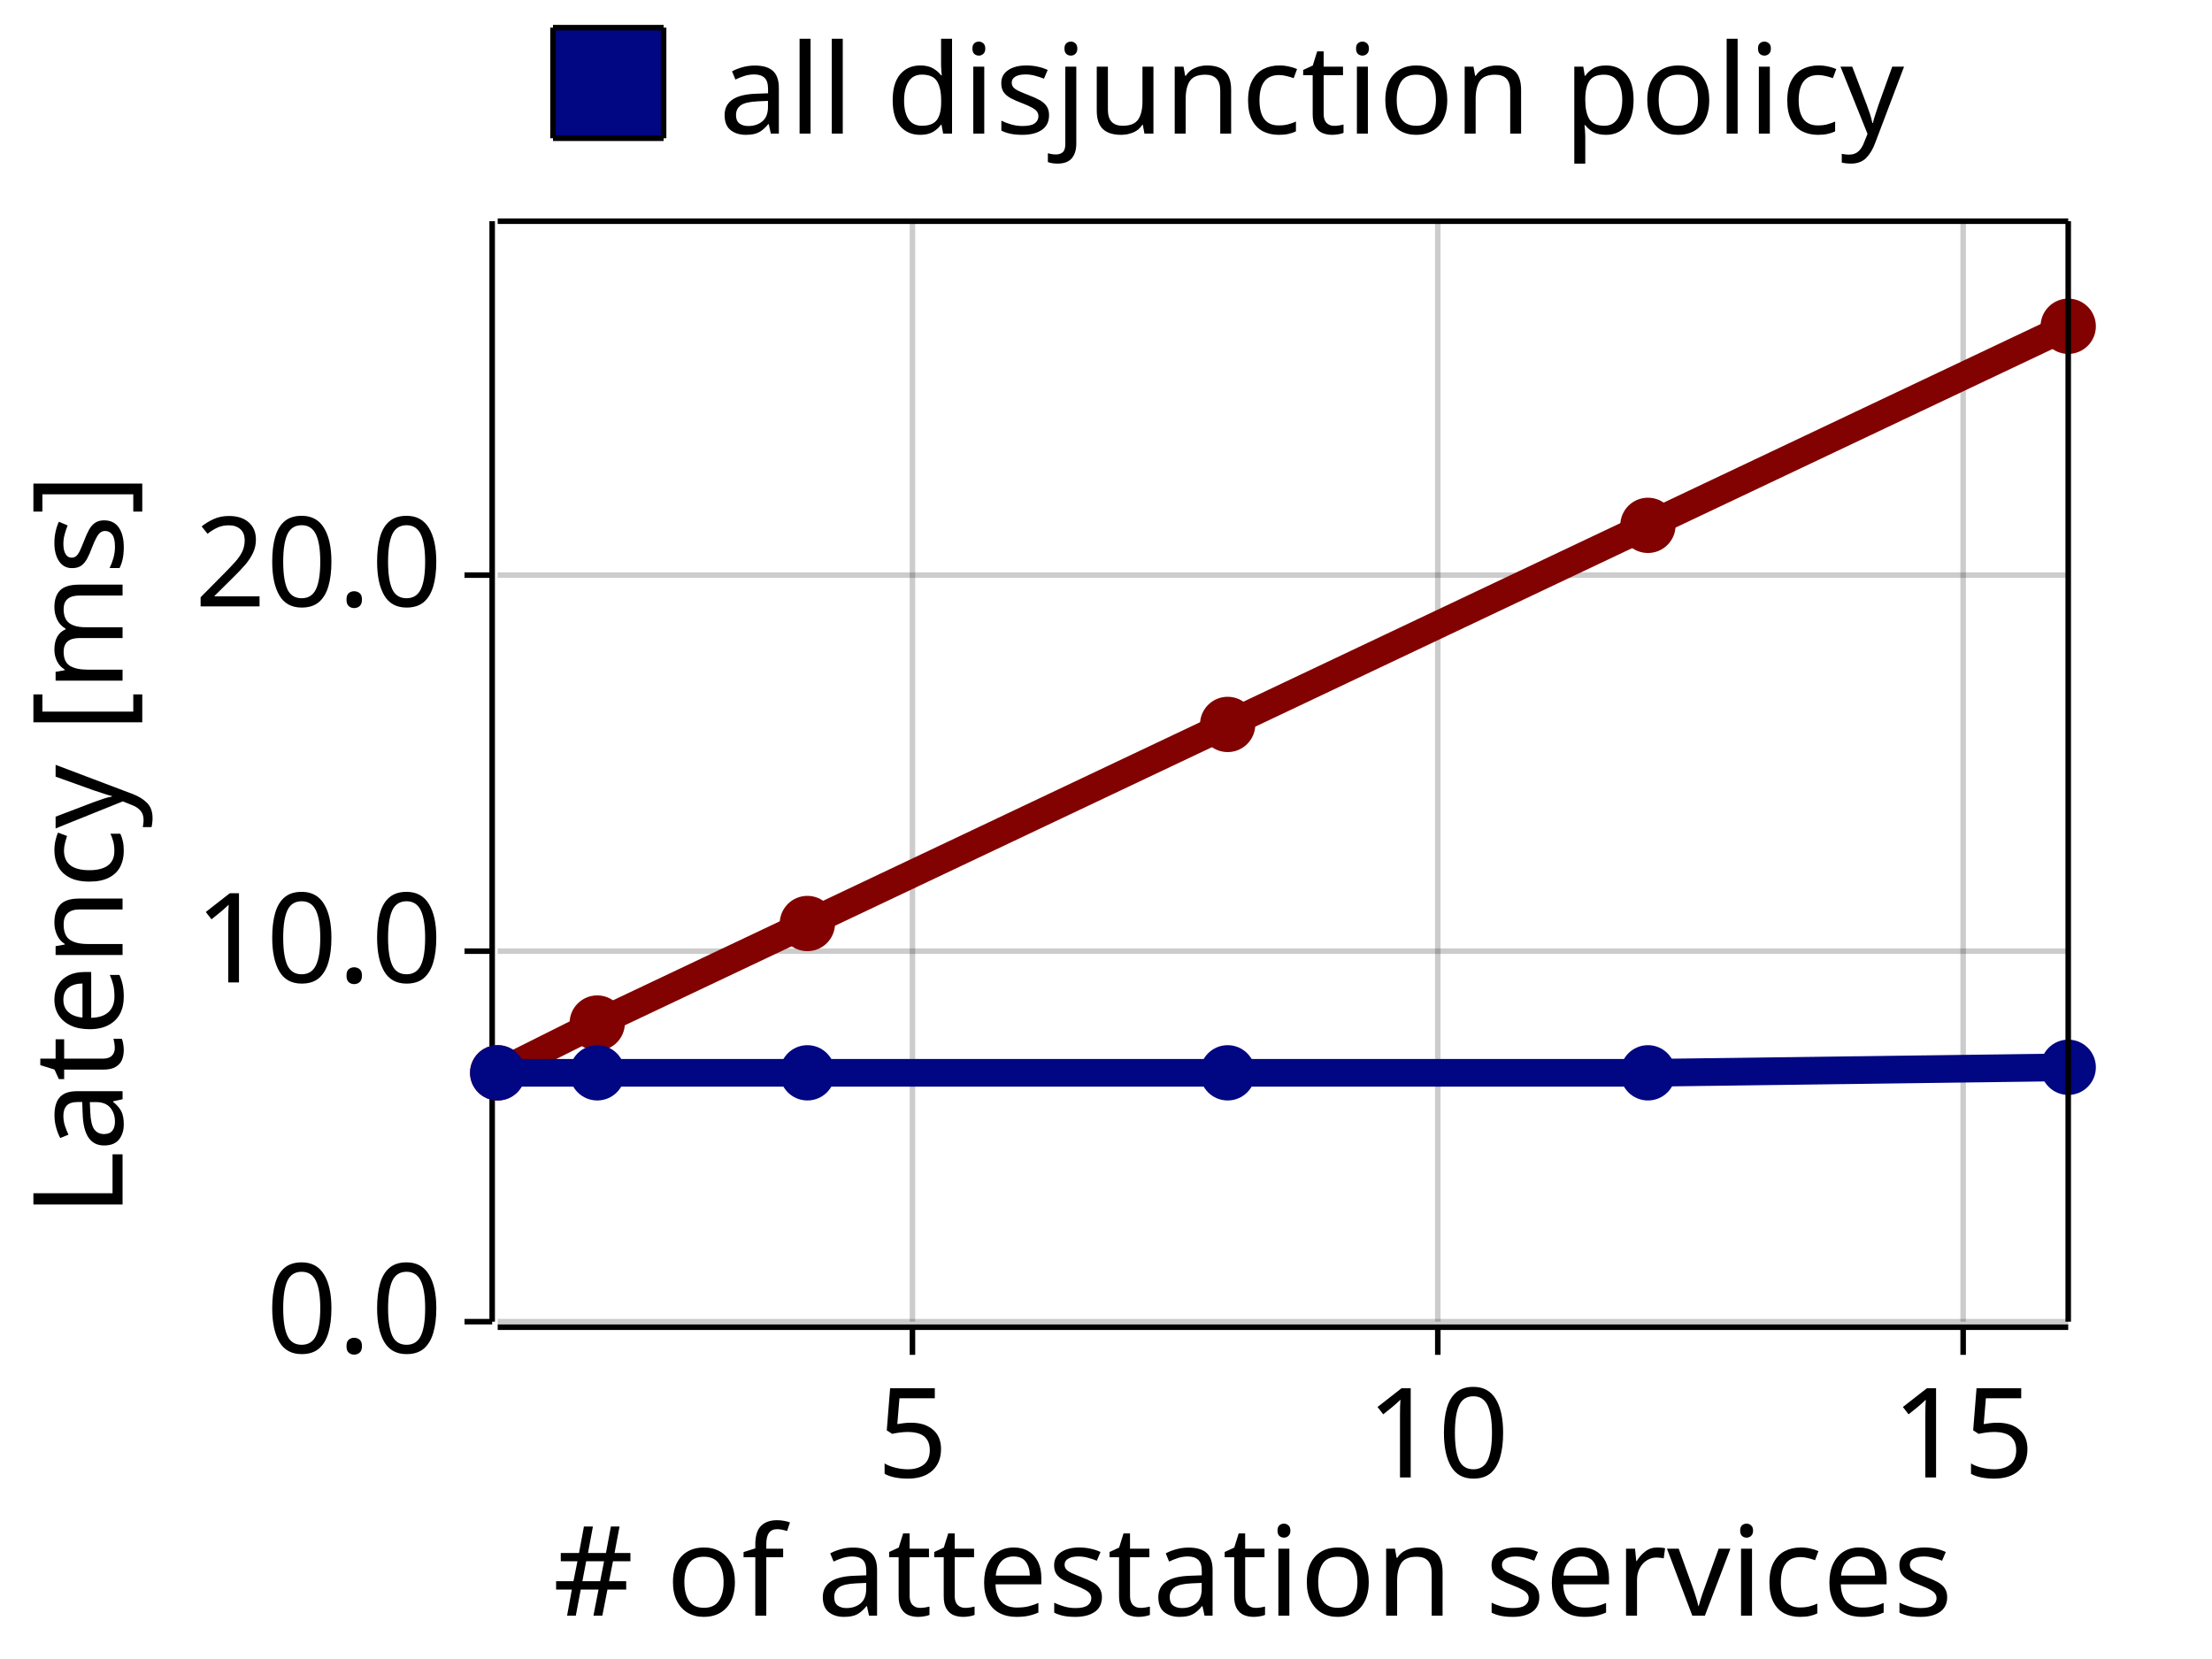
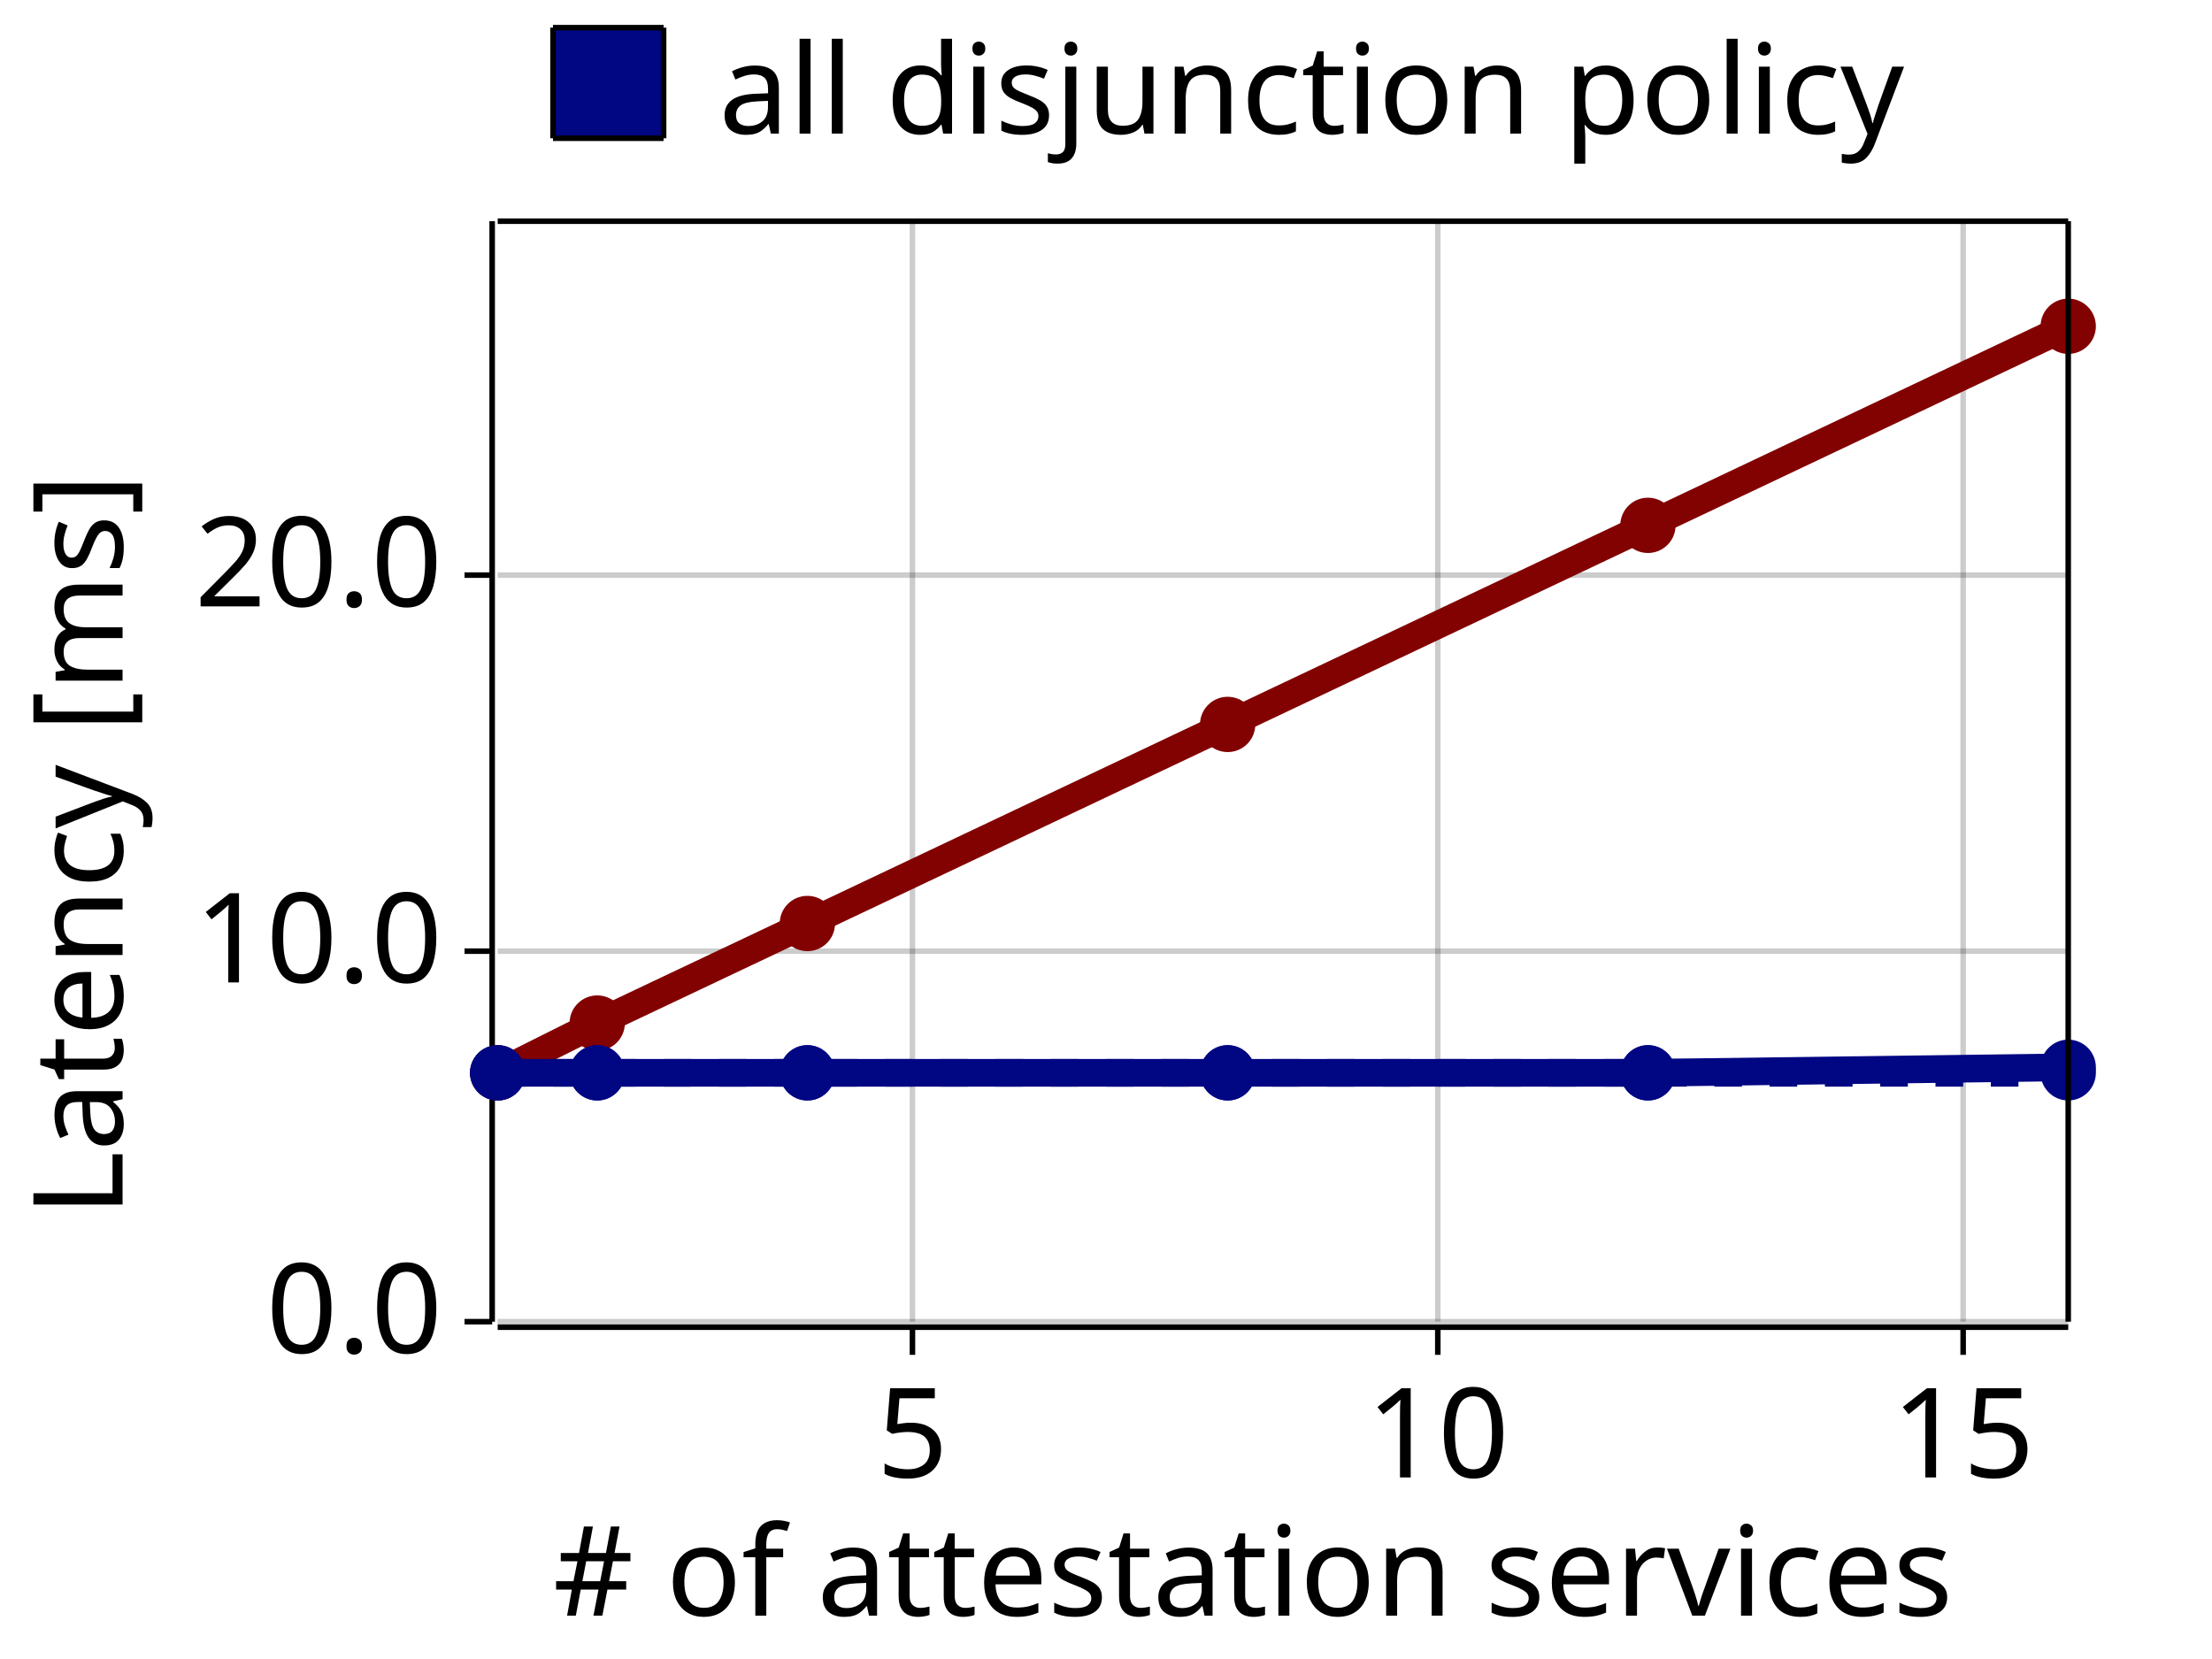
<svg xmlns="http://www.w3.org/2000/svg" width="400" height="300" viewBox="0 0 400 300">
  <rect x="0" y="0" width="400" height="300" opacity="1" fill="#FFFFFF" stroke="none" />
  <line opacity="1" stroke="#FFFFFF" stroke-width="1" x1="90" y1="239" x2="90" y2="40" />
  <line opacity="1" stroke="#FFFFFF" stroke-width="1" x1="108" y1="239" x2="108" y2="40" />
  <line opacity="1" stroke="#FFFFFF" stroke-width="1" x1="127" y1="239" x2="127" y2="40" />
  <line opacity="1" stroke="#FFFFFF" stroke-width="1" x1="146" y1="239" x2="146" y2="40" />
  <line opacity="1" stroke="#FFFFFF" stroke-width="1" x1="165" y1="239" x2="165" y2="40" />
  <line opacity="1" stroke="#FFFFFF" stroke-width="1" x1="184" y1="239" x2="184" y2="40" />
  <line opacity="1" stroke="#FFFFFF" stroke-width="1" x1="203" y1="239" x2="203" y2="40" />
  <line opacity="1" stroke="#FFFFFF" stroke-width="1" x1="222" y1="239" x2="222" y2="40" />
  <line opacity="1" stroke="#FFFFFF" stroke-width="1" x1="241" y1="239" x2="241" y2="40" />
  <line opacity="1" stroke="#FFFFFF" stroke-width="1" x1="260" y1="239" x2="260" y2="40" />
  <line opacity="1" stroke="#FFFFFF" stroke-width="1" x1="279" y1="239" x2="279" y2="40" />
  <line opacity="1" stroke="#FFFFFF" stroke-width="1" x1="298" y1="239" x2="298" y2="40" />
  <line opacity="1" stroke="#FFFFFF" stroke-width="1" x1="317" y1="239" x2="317" y2="40" />
  <line opacity="1" stroke="#FFFFFF" stroke-width="1" x1="336" y1="239" x2="336" y2="40" />
  <line opacity="1" stroke="#FFFFFF" stroke-width="1" x1="355" y1="239" x2="355" y2="40" />
  <line opacity="1" stroke="#FFFFFF" stroke-width="1" x1="374" y1="239" x2="374" y2="40" />
  <line opacity="1" stroke="#FFFFFF" stroke-width="1" x1="90" y1="239" x2="374" y2="239" />
  <line opacity="1" stroke="#FFFFFF" stroke-width="1" x1="90" y1="233" x2="374" y2="233" />
  <line opacity="1" stroke="#FFFFFF" stroke-width="1" x1="90" y1="226" x2="374" y2="226" />
  <line opacity="1" stroke="#FFFFFF" stroke-width="1" x1="90" y1="219" x2="374" y2="219" />
  <line opacity="1" stroke="#FFFFFF" stroke-width="1" x1="90" y1="212" x2="374" y2="212" />
  <line opacity="1" stroke="#FFFFFF" stroke-width="1" x1="90" y1="206" x2="374" y2="206" />
  <line opacity="1" stroke="#FFFFFF" stroke-width="1" x1="90" y1="199" x2="374" y2="199" />
  <line opacity="1" stroke="#FFFFFF" stroke-width="1" x1="90" y1="192" x2="374" y2="192" />
  <line opacity="1" stroke="#FFFFFF" stroke-width="1" x1="90" y1="185" x2="374" y2="185" />
  <line opacity="1" stroke="#FFFFFF" stroke-width="1" x1="90" y1="179" x2="374" y2="179" />
  <line opacity="1" stroke="#FFFFFF" stroke-width="1" x1="90" y1="172" x2="374" y2="172" />
  <line opacity="1" stroke="#FFFFFF" stroke-width="1" x1="90" y1="165" x2="374" y2="165" />
  <line opacity="1" stroke="#FFFFFF" stroke-width="1" x1="90" y1="158" x2="374" y2="158" />
  <line opacity="1" stroke="#FFFFFF" stroke-width="1" x1="90" y1="152" x2="374" y2="152" />
  <line opacity="1" stroke="#FFFFFF" stroke-width="1" x1="90" y1="145" x2="374" y2="145" />
  <line opacity="1" stroke="#FFFFFF" stroke-width="1" x1="90" y1="138" x2="374" y2="138" />
  <line opacity="1" stroke="#FFFFFF" stroke-width="1" x1="90" y1="131" x2="374" y2="131" />
  <line opacity="1" stroke="#FFFFFF" stroke-width="1" x1="90" y1="125" x2="374" y2="125" />
  <line opacity="1" stroke="#FFFFFF" stroke-width="1" x1="90" y1="118" x2="374" y2="118" />
  <line opacity="1" stroke="#FFFFFF" stroke-width="1" x1="90" y1="111" x2="374" y2="111" />
  <line opacity="1" stroke="#FFFFFF" stroke-width="1" x1="90" y1="104" x2="374" y2="104" />
  <line opacity="1" stroke="#FFFFFF" stroke-width="1" x1="90" y1="98" x2="374" y2="98" />
  <line opacity="1" stroke="#FFFFFF" stroke-width="1" x1="90" y1="91" x2="374" y2="91" />
  <line opacity="1" stroke="#FFFFFF" stroke-width="1" x1="90" y1="84" x2="374" y2="84" />
  <line opacity="1" stroke="#FFFFFF" stroke-width="1" x1="90" y1="77" x2="374" y2="77" />
-   <line opacity="1" stroke="#FFFFFF" stroke-width="1" x1="90" y1="71" x2="374" y2="71" />
+   <line opacity="1" stroke="#FFFFFF" stroke-width="1" x1="90" y1="70" x2="374" y2="70" />
  <line opacity="1" stroke="#FFFFFF" stroke-width="1" x1="90" y1="64" x2="374" y2="64" />
  <line opacity="1" stroke="#FFFFFF" stroke-width="1" x1="90" y1="57" x2="374" y2="57" />
  <line opacity="1" stroke="#FFFFFF" stroke-width="1" x1="90" y1="50" x2="374" y2="50" />
-   <line opacity="1" stroke="#FFFFFF" stroke-width="1" x1="90" y1="44" x2="374" y2="44" />
+   <line opacity="1" stroke="#FFFFFF" stroke-width="1" x1="90" y1="43" x2="374" y2="43" />
  <line opacity="0.2" stroke="#000000" stroke-width="1" x1="165" y1="239" x2="165" y2="40" />
  <line opacity="0.2" stroke="#000000" stroke-width="1" x1="260" y1="239" x2="260" y2="40" />
  <line opacity="0.2" stroke="#000000" stroke-width="1" x1="355" y1="239" x2="355" y2="40" />
  <line opacity="0.2" stroke="#000000" stroke-width="1" x1="90" y1="239" x2="374" y2="239" />
  <line opacity="0.2" stroke="#000000" stroke-width="1" x1="90" y1="172" x2="374" y2="172" />
  <line opacity="0.2" stroke="#000000" stroke-width="1" x1="90" y1="104" x2="374" y2="104" />
  <polyline fill="none" opacity="1" stroke="#000000" stroke-width="1" points="89,40 89,239 " />
  <text x="80" y="239" dy="0.5ex" text-anchor="end" font-family="sans-serif" font-size="22.581" opacity="1" fill="#000000">
0.0
</text>
  <polyline fill="none" opacity="1" stroke="#000000" stroke-width="1" points="84,239 89,239 " />
  <text x="80" y="172" dy="0.5ex" text-anchor="end" font-family="sans-serif" font-size="22.581" opacity="1" fill="#000000">
10.0
</text>
  <polyline fill="none" opacity="1" stroke="#000000" stroke-width="1" points="84,172 89,172 " />
  <text x="80" y="104" dy="0.5ex" text-anchor="end" font-family="sans-serif" font-size="22.581" opacity="1" fill="#000000">
20.0
</text>
  <polyline fill="none" opacity="1" stroke="#000000" stroke-width="1" points="84,104 89,104 " />
  <polyline fill="none" opacity="1" stroke="#000000" stroke-width="1" points="90,240 374,240 " />
  <text x="165" y="250" dy="0.76em" text-anchor="middle" font-family="sans-serif" font-size="22.581" opacity="1" fill="#000000">
5
</text>
  <polyline fill="none" opacity="1" stroke="#000000" stroke-width="1" points="165,240 165,245 " />
  <text x="260" y="250" dy="0.76em" text-anchor="middle" font-family="sans-serif" font-size="22.581" opacity="1" fill="#000000">
10
</text>
  <polyline fill="none" opacity="1" stroke="#000000" stroke-width="1" points="260,240 260,245 " />
  <text x="355" y="250" dy="0.76em" text-anchor="middle" font-family="sans-serif" font-size="22.581" opacity="1" fill="#000000">
15
</text>
  <polyline fill="none" opacity="1" stroke="#000000" stroke-width="1" points="355,240 355,245 " />
  <text x="5" y="220" dy="0.76em" text-anchor="start" font-family="sans-serif" font-size="22.581" opacity="1" fill="#000000" transform="rotate(270, 5, 220)">
Latency [ms]
</text>
  <text x="100" y="275" dy="0.76em" text-anchor="start" font-family="sans-serif" font-size="22.581" opacity="1" fill="#000000">
# of attestation services
</text>
  <polyline fill="none" opacity="1" stroke="#820101" stroke-width="5" points="90,194 108,185 146,167 222,131 298,95 374,59 " />
  <circle cx="90" cy="194" r="5" opacity="1" fill="#820101" stroke="none" stroke-width="1" />
  <circle cx="108" cy="185" r="5" opacity="1" fill="#820101" stroke="none" stroke-width="1" />
  <circle cx="146" cy="167" r="5" opacity="1" fill="#820101" stroke="none" stroke-width="1" />
  <circle cx="222" cy="131" r="5" opacity="1" fill="#820101" stroke="none" stroke-width="1" />
  <circle cx="298" cy="95" r="5" opacity="1" fill="#820101" stroke="none" stroke-width="1" />
  <circle cx="374" cy="59" r="5" opacity="1" fill="#820101" stroke="none" stroke-width="1" />
  <polyline fill="none" opacity="1" stroke="#010682" stroke-width="5" points="90,194 108,194 146,194 222,194 298,194 374,193 " />
  <circle cx="90" cy="194" r="5" opacity="1" fill="#010682" stroke="none" stroke-width="1" />
  <circle cx="108" cy="194" r="5" opacity="1" fill="#010682" stroke="none" stroke-width="1" />
  <circle cx="146" cy="194" r="5" opacity="1" fill="#010682" stroke="none" stroke-width="1" />
  <circle cx="222" cy="194" r="5" opacity="1" fill="#010682" stroke="none" stroke-width="1" />
  <circle cx="298" cy="194" r="5" opacity="1" fill="#010682" stroke="none" stroke-width="1" />
  <circle cx="374" cy="193" r="5" opacity="1" fill="#010682" stroke="none" stroke-width="1" />
+   <polyline fill="none" opacity="1" stroke="#010682" stroke-width="5" points="90,194 95,194 " />
+   <polyline fill="none" opacity="1" stroke="#010682" stroke-width="5" points="100,194 105,194 " />
+   <polyline fill="none" opacity="1" stroke="#010682" stroke-width="5" points="110,194 115,194 " />
+   <polyline fill="none" opacity="1" stroke="#010682" stroke-width="5" points="120,194 125,194 " />
+   <polyline fill="none" opacity="1" stroke="#010682" stroke-width="5" points="130,194 135,194 " />
+   <polyline fill="none" opacity="1" stroke="#010682" stroke-width="5" points="140,194 145,194 " />
+   <polyline fill="none" opacity="1" stroke="#010682" stroke-width="5" points="150,194 155,194 " />
+   <polyline fill="none" opacity="1" stroke="#010682" stroke-width="5" points="160,194 165,194 " />
+   <polyline fill="none" opacity="1" stroke="#010682" stroke-width="5" points="170,194 175,194 " />
+   <polyline fill="none" opacity="1" stroke="#010682" stroke-width="5" points="180,194 185,194 " />
+   <polyline fill="none" opacity="1" stroke="#010682" stroke-width="5" points="190,194 195,194 " />
+   <polyline fill="none" opacity="1" stroke="#010682" stroke-width="5" points="200,194 205,194 " />
+   <polyline fill="none" opacity="1" stroke="#010682" stroke-width="5" points="210,194 215,194 " />
+   <polyline fill="none" opacity="1" stroke="#010682" stroke-width="5" points="220,194 222,194 225,194 " />
+   <polyline fill="none" opacity="1" stroke="#010682" stroke-width="5" points="230,194 235,194 " />
+   <polyline fill="none" opacity="1" stroke="#010682" stroke-width="5" points="240,194 245,194 " />
+   <polyline fill="none" opacity="1" stroke="#010682" stroke-width="5" points="250,194 255,194 " />
+   <polyline fill="none" opacity="1" stroke="#010682" stroke-width="5" points="260,194 265,194 " />
+   <polyline fill="none" opacity="1" stroke="#010682" stroke-width="5" points="270,194 275,194 " />
+   <polyline fill="none" opacity="1" stroke="#010682" stroke-width="5" points="280,194 285,194 " />
+   <polyline fill="none" opacity="1" stroke="#010682" stroke-width="5" points="290,194 295,194 " />
+   <polyline fill="none" opacity="1" stroke="#010682" stroke-width="5" points="300,194 305,194 " />
+   <polyline fill="none" opacity="1" stroke="#010682" stroke-width="5" points="310,194 315,194 " />
+   <polyline fill="none" opacity="1" stroke="#010682" stroke-width="5" points="320,194 325,194 " />
+   <polyline fill="none" opacity="1" stroke="#010682" stroke-width="5" points="330,194 335,194 " />
+   <polyline fill="none" opacity="1" stroke="#010682" stroke-width="5" points="340,194 345,194 " />
+   <polyline fill="none" opacity="1" stroke="#010682" stroke-width="5" points="350,194 355,194 " />
+   <polyline fill="none" opacity="1" stroke="#010682" stroke-width="5" points="360,194 365,194 " />
+   <polyline fill="none" opacity="1" stroke="#010682" stroke-width="5" points="370,194 374,194 " />
+   <circle cx="90" cy="194" r="5" opacity="1" fill="#010682" stroke="none" stroke-width="1" />
+   <circle cx="108" cy="194" r="5" opacity="1" fill="#010682" stroke="none" stroke-width="1" />
+   <circle cx="146" cy="194" r="5" opacity="1" fill="#010682" stroke="none" stroke-width="1" />
+   <circle cx="222" cy="194" r="5" opacity="1" fill="#010682" stroke="none" stroke-width="1" />
+   <circle cx="298" cy="194" r="5" opacity="1" fill="#010682" stroke="none" stroke-width="1" />
+   <circle cx="374" cy="194" r="5" opacity="1" fill="#010682" stroke="none" stroke-width="1" />
  <polyline fill="none" opacity="1" stroke="#000000" stroke-width="1" points="90,40 374,40 " />
  <polyline fill="none" opacity="1" stroke="#000000" stroke-width="1" points="374,239 374,40 " />
  <rect x="100" y="5" width="20" height="20" opacity="1" fill="#010682" stroke="none" />
  <polyline fill="none" opacity="1" stroke="#000000" stroke-width="1" points="100,5 120,5 " />
  <polyline fill="none" opacity="1" stroke="#000000" stroke-width="1" points="120,5 120,25 " />
  <polyline fill="none" opacity="1" stroke="#000000" stroke-width="1" points="100,5 100,25 " />
  <polyline fill="none" opacity="1" stroke="#000000" stroke-width="1" points="100,25 120,25 " />
  <text x="130" y="7" dy="0.76em" text-anchor="start" font-family="sans-serif" font-size="22.581" opacity="1" fill="#000000">
all disjunction policy
</text>
</svg>
